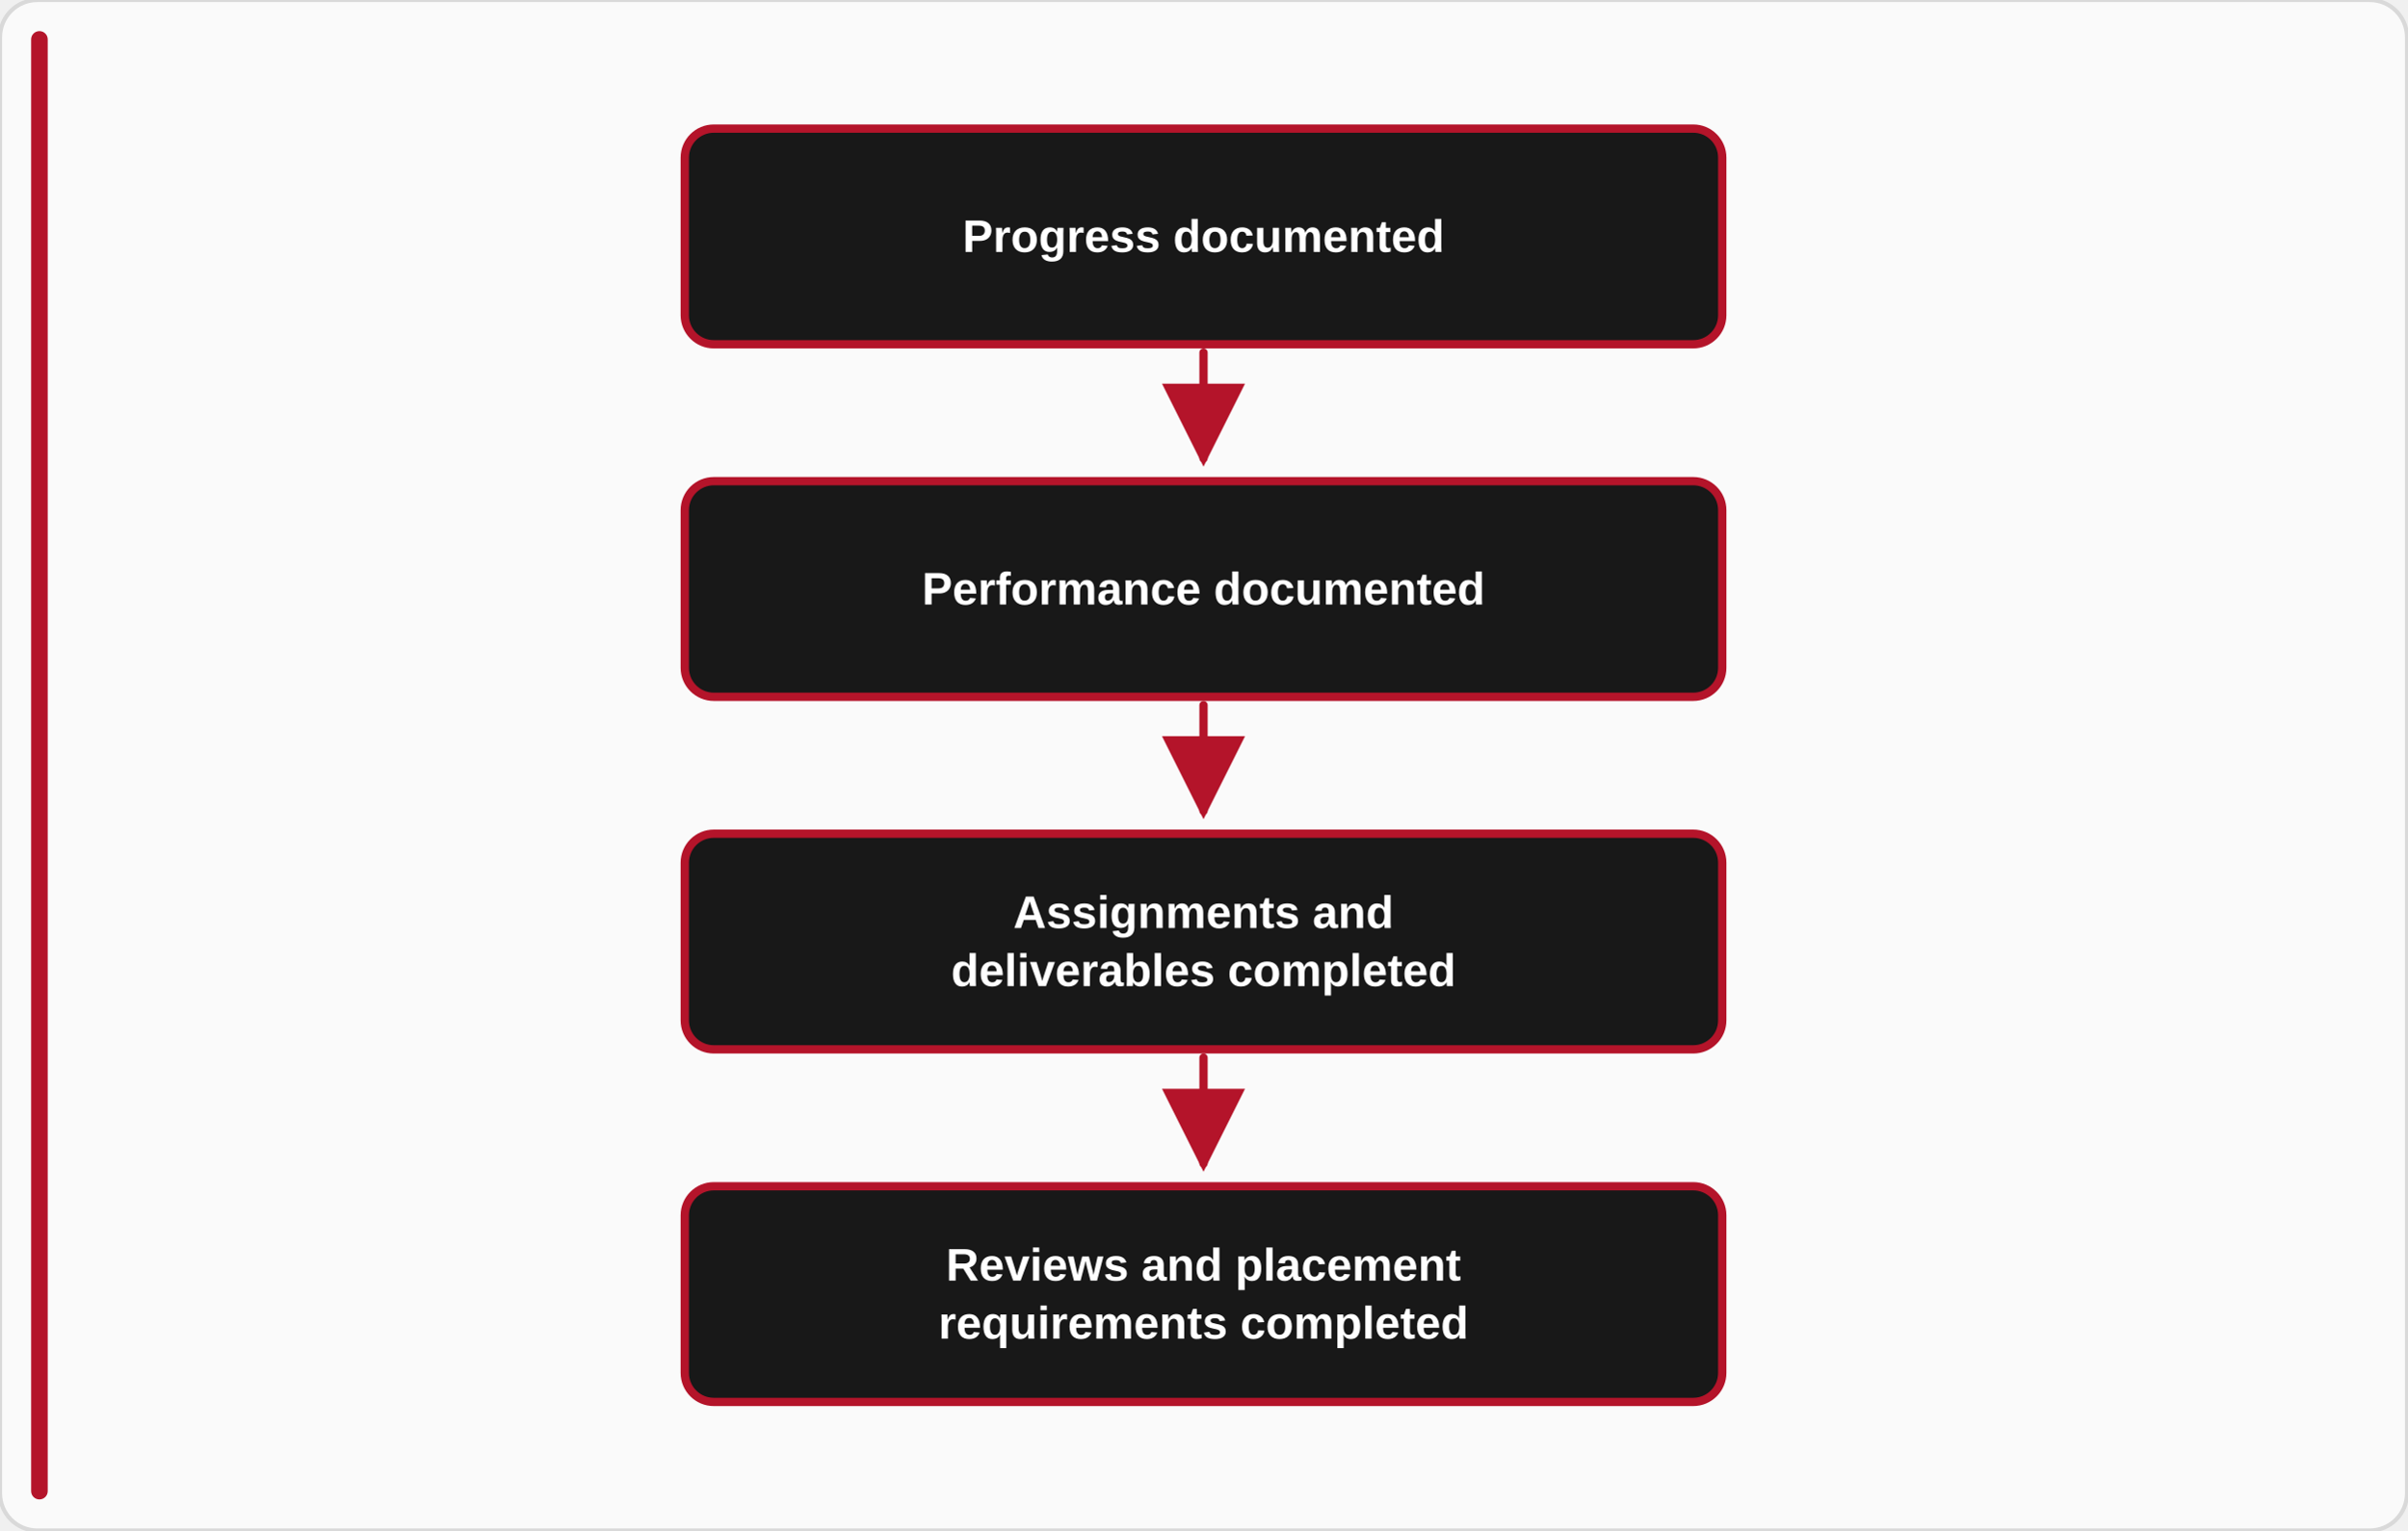
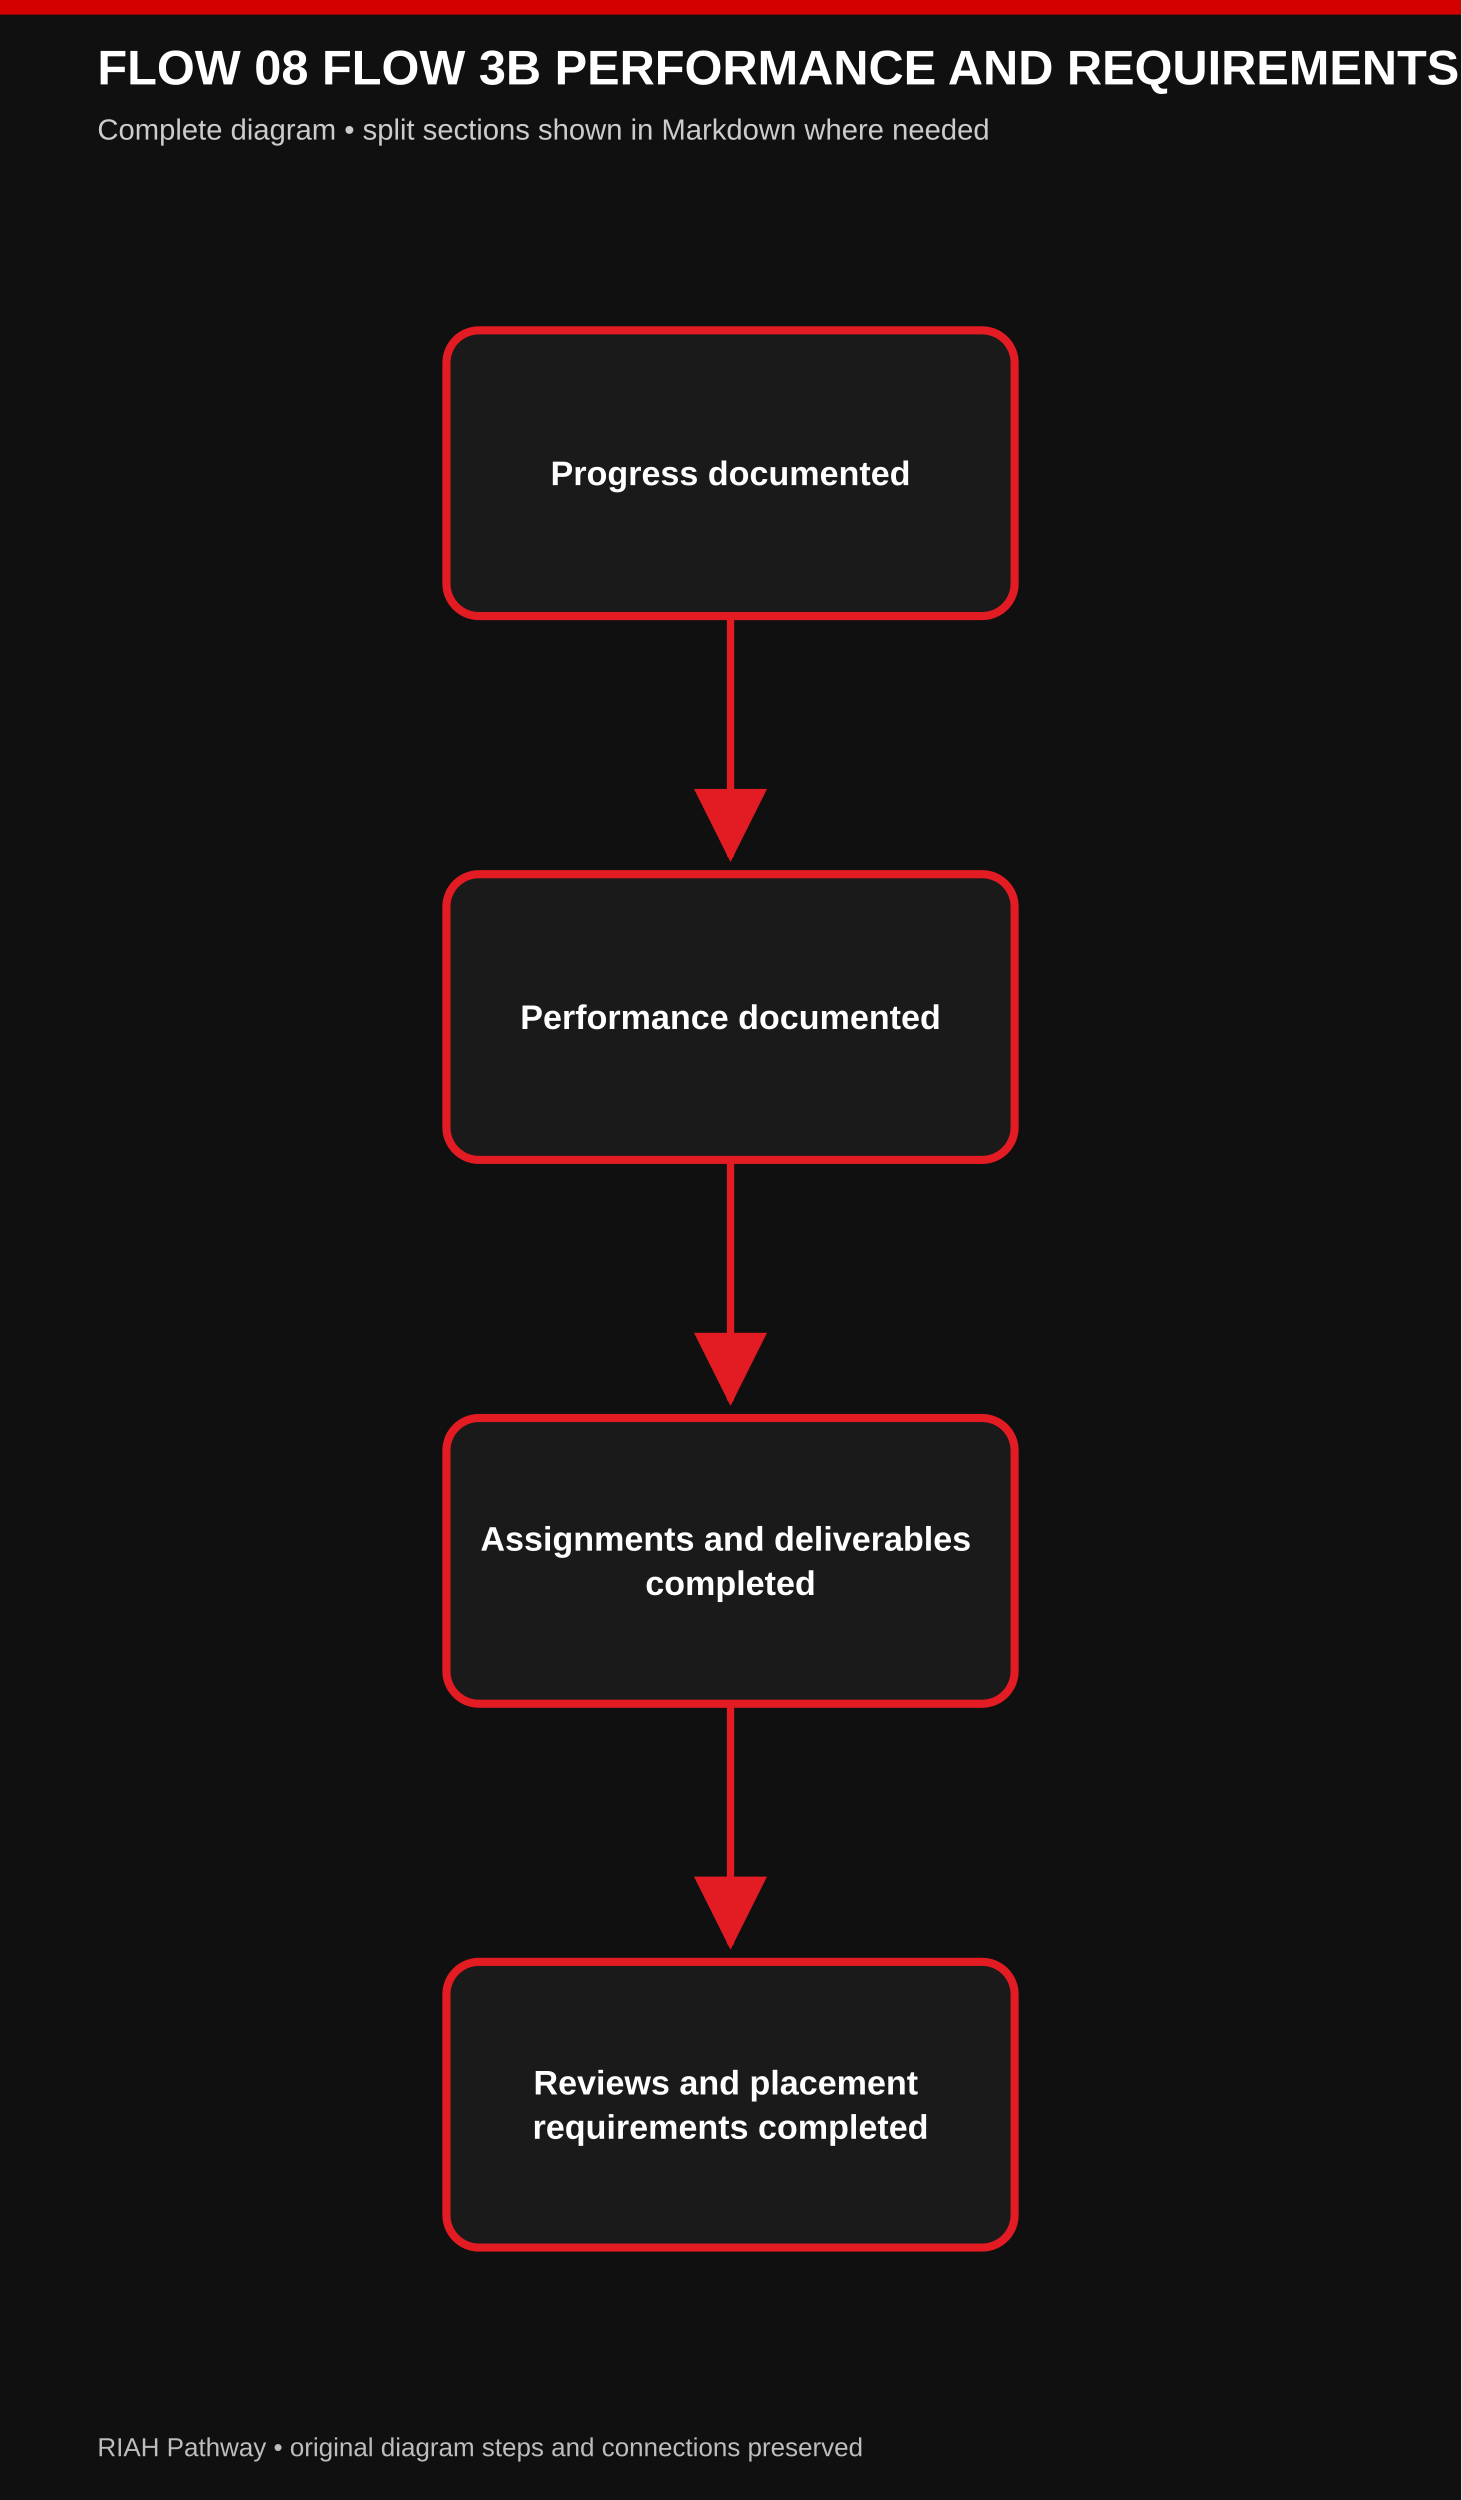
- <svg xmlns="http://www.w3.org/2000/svg" width="1160" height="738" viewBox="0 0 1160 738" role="img" aria-label="Flow 3B — Performance and Requirements">
+ <svg xmlns="http://www.w3.org/2000/svg" width="900" height="1540" viewBox="0 0 900 1540" role="img" aria-label="FLOW 08 FLOW 3B PERFORMANCE AND REQUIREMENTS">
  <defs>
-     <marker id="ah" markerWidth="12" markerHeight="12" refX="10" refY="6" orient="auto">
-       <path d="M1,1 L11,6 L1,11 Z" fill="#B4142A" />
+     <marker id="arrow" markerWidth="10" markerHeight="10" refX="9" refY="5" orient="auto">
+       <path d="M0,0 L10,5 L0,10 Z" fill="#E31B23" />
    </marker>
  </defs>
-   <rect width="1160" height="738" fill="#FAFAFA" stroke="#D9D9D9" stroke-width="2" rx="18" />
-   <rect x="15" y="15" width="8" height="708" rx="4" fill="#B4142A" />
-   <path d="M580 170 C580 194, 580 197, 580 221" fill="none" stroke="#B4142A" stroke-width="4" stroke-linecap="round" marker-end="url(#ah)" />
-   <path d="M580 340 C580 364, 580 367, 580 391" fill="none" stroke="#B4142A" stroke-width="4" stroke-linecap="round" marker-end="url(#ah)" />
-   <path d="M580 510 C580 534, 580 537, 580 561" fill="none" stroke="#B4142A" stroke-width="4" stroke-linecap="round" marker-end="url(#ah)" />
-   <rect x="330" y="62" width="500" height="104" rx="14" fill="#181818" stroke="#B4142A" stroke-width="4" />
-   <text x="580" y="121.48" font-family="Arial, Helvetica, sans-serif" font-weight="600" font-size="22" text-anchor="middle" fill="white">Progress documented</text>
-   <rect x="330" y="232" width="500" height="104" rx="14" fill="#181818" stroke="#B4142A" stroke-width="4" />
-   <text x="580" y="291.48" font-family="Arial, Helvetica, sans-serif" font-weight="600" font-size="22" text-anchor="middle" fill="white">Performance documented</text>
-   <rect x="330" y="402" width="500" height="104" rx="14" fill="#181818" stroke="#B4142A" stroke-width="4" />
-   <text x="580" y="447.48" font-family="Arial, Helvetica, sans-serif" font-weight="600" font-size="22" text-anchor="middle" fill="white">Assignments and</text>
-   <text x="580" y="475.48" font-family="Arial, Helvetica, sans-serif" font-weight="600" font-size="22" text-anchor="middle" fill="white">deliverables completed</text>
-   <rect x="330" y="572" width="500" height="104" rx="14" fill="#181818" stroke="#B4142A" stroke-width="4" />
-   <text x="580" y="617.48" font-family="Arial, Helvetica, sans-serif" font-weight="600" font-size="22" text-anchor="middle" fill="white">Reviews and placement</text>
-   <text x="580" y="645.48" font-family="Arial, Helvetica, sans-serif" font-weight="600" font-size="22" text-anchor="middle" fill="white">requirements completed</text>
+   <rect width="900" height="1540" fill="#101010" />
+   <rect width="900" height="9" fill="#D40000" />
+   <text x="60" y="52" fill="#FFFFFF" font-family="Arial,DejaVu Sans,sans-serif" font-size="30" font-weight="700">FLOW 08 FLOW 3B PERFORMANCE AND REQUIREMENTS</text>
+   <text x="60" y="86" fill="#CCCCCC" font-family="Arial,DejaVu Sans,sans-serif" font-size="18">Complete diagram • split sections shown in Markdown where needed</text>
+   <path d="M450,379.5 L450,453 L450,453 L450,526.5" stroke="#E31B23" stroke-width="4.5" fill="none" stroke-linecap="round" stroke-linejoin="round" marker-end="url(#arrow)" />
+   <path d="M450,714.5 L450,788 L450,788 L450,861.5" stroke="#E31B23" stroke-width="4.5" fill="none" stroke-linecap="round" stroke-linejoin="round" marker-end="url(#arrow)" />
+   <path d="M450,1049.5 L450,1123 L450,1123 L450,1196.5" stroke="#E31B23" stroke-width="4.5" fill="none" stroke-linecap="round" stroke-linejoin="round" marker-end="url(#arrow)" />
+   <rect x="275" y="203.5" width="350" height="176" rx="20" fill="#1A1A1A" stroke="#E31B23" stroke-width="5" />
+   <text x="450" y="298.85" font-family="Arial,DejaVu Sans,sans-serif" fill="#FFFFFF" font-size="21" font-weight="700" text-anchor="middle">
+     <tspan x="450" dy="0">Progress documented</tspan>
+   </text>
+   <rect x="275" y="538.5" width="350" height="176" rx="20" fill="#1A1A1A" stroke="#E31B23" stroke-width="5" />
+   <text x="450" y="633.85" font-family="Arial,DejaVu Sans,sans-serif" fill="#FFFFFF" font-size="21" font-weight="700" text-anchor="middle">
+     <tspan x="450" dy="0">Performance documented</tspan>
+   </text>
+   <rect x="275" y="873.5" width="350" height="176" rx="20" fill="#1A1A1A" stroke="#E31B23" stroke-width="5" />
+   <text x="450" y="955.2" font-family="Arial,DejaVu Sans,sans-serif" fill="#FFFFFF" font-size="21" font-weight="700" text-anchor="middle">
+     <tspan x="450" dy="0">Assignments and deliverables</tspan>
+     <tspan x="450" dy="27.3">completed</tspan>
+   </text>
+   <rect x="275" y="1208.5" width="350" height="176" rx="20" fill="#1A1A1A" stroke="#E31B23" stroke-width="5" />
+   <text x="450" y="1290.2" font-family="Arial,DejaVu Sans,sans-serif" fill="#FFFFFF" font-size="21" font-weight="700" text-anchor="middle">
+     <tspan x="450" dy="0">Reviews and placement</tspan>
+     <tspan x="450" dy="27.3">requirements completed</tspan>
+   </text>
+   <text x="60" y="1513" fill="#BDBDBD" font-family="Arial,DejaVu Sans,sans-serif" font-size="16">RIAH Pathway • original diagram steps and connections preserved</text>
</svg>
